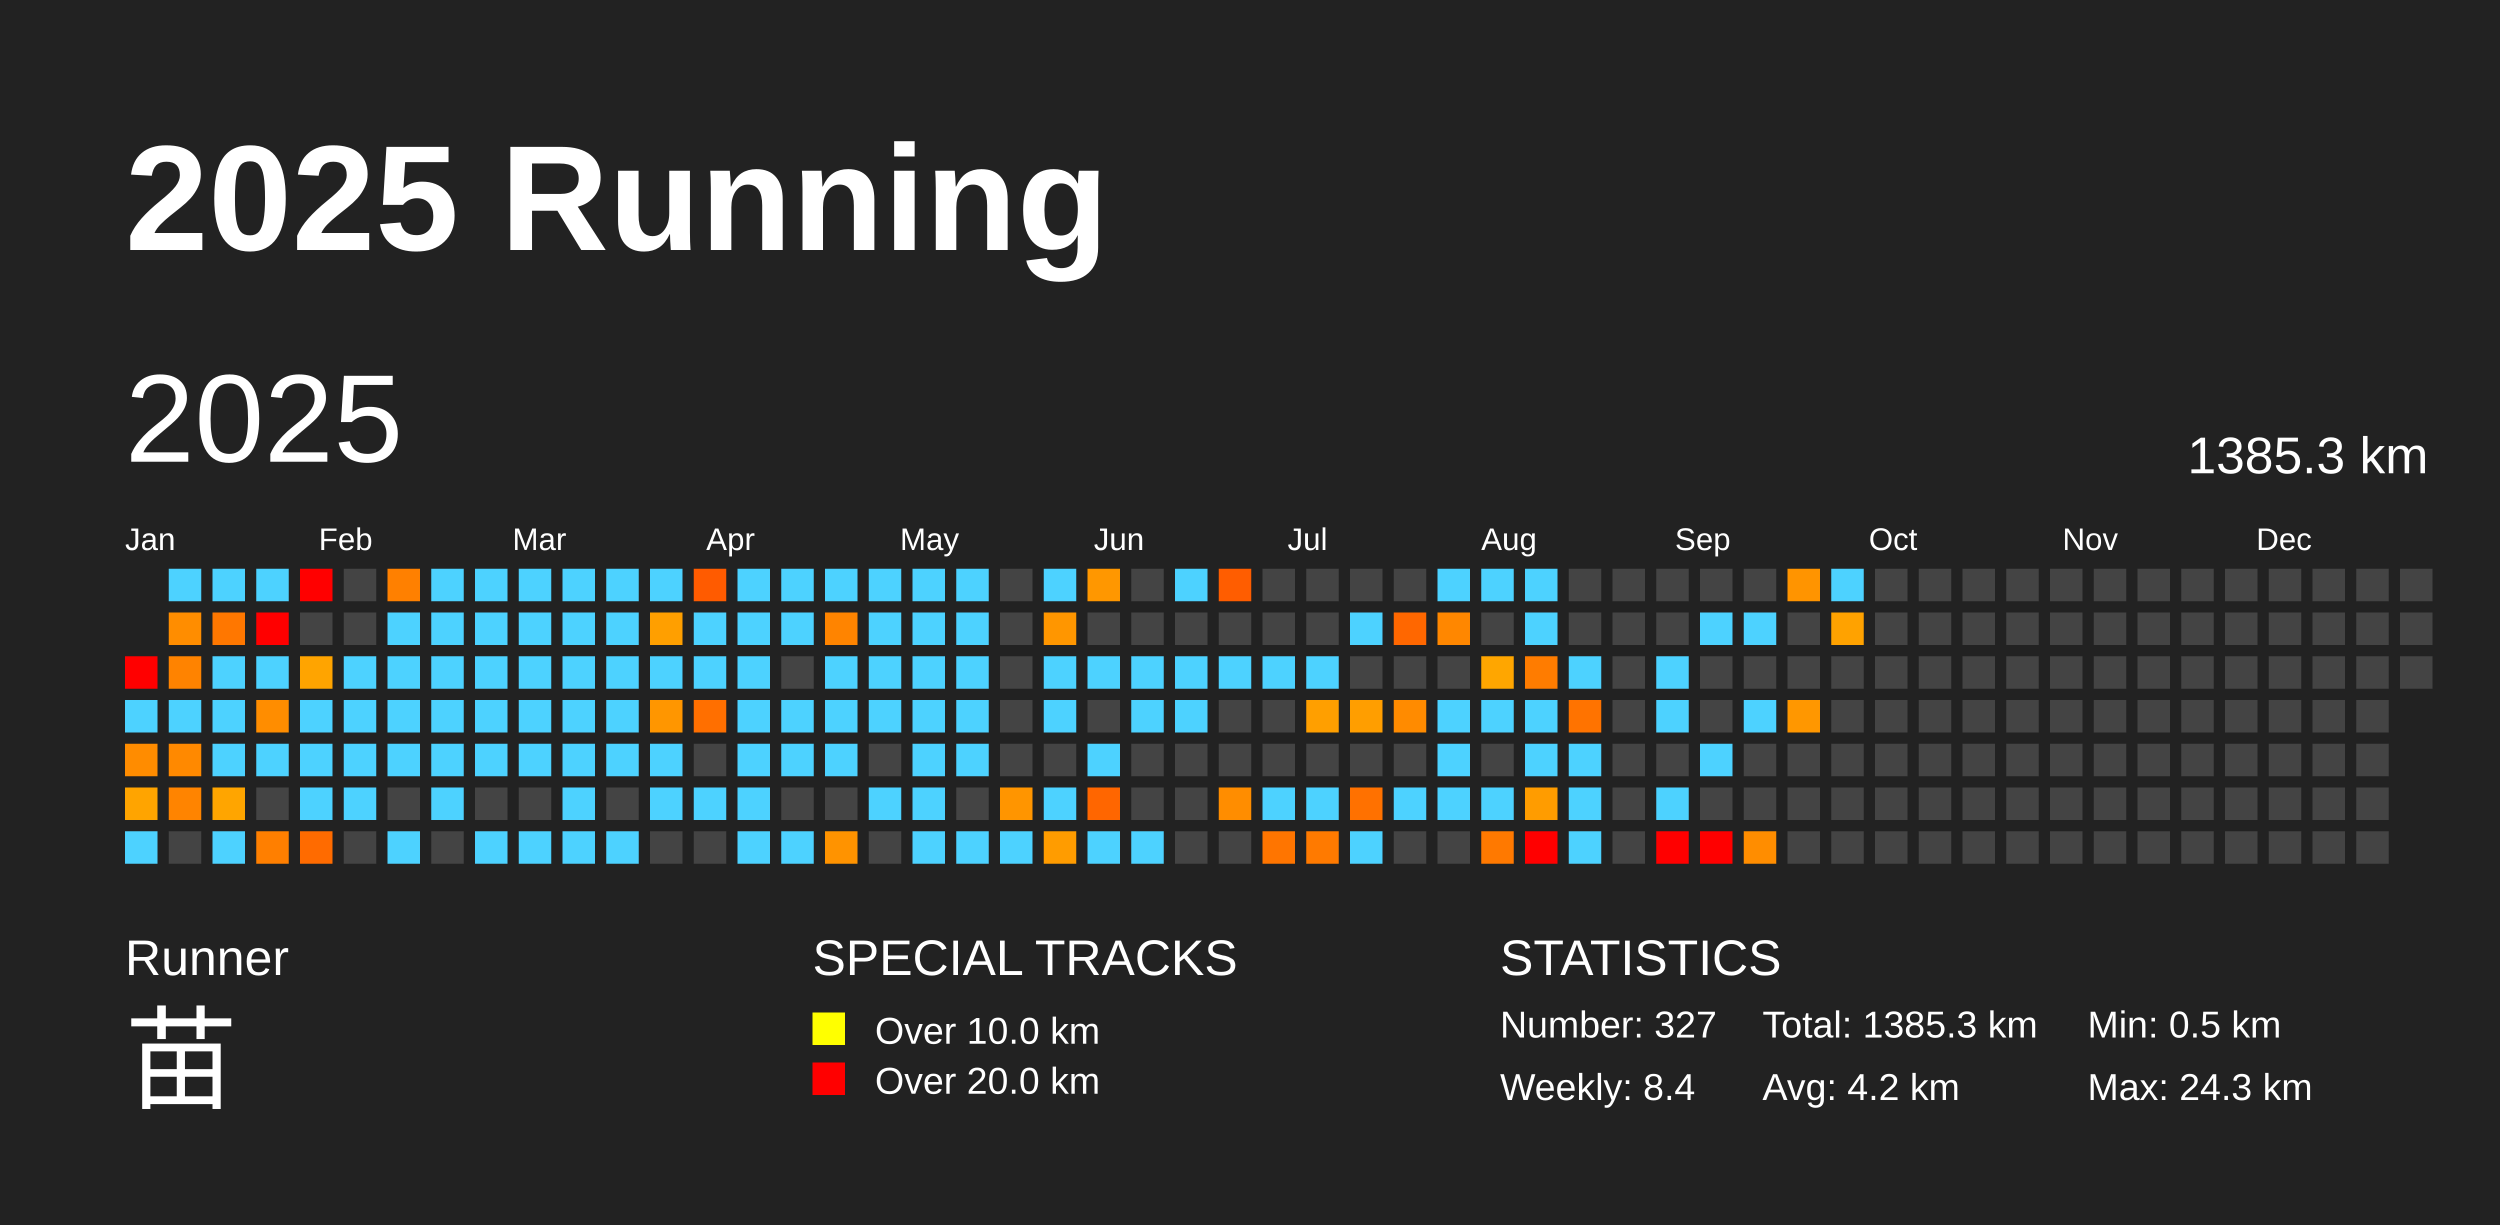
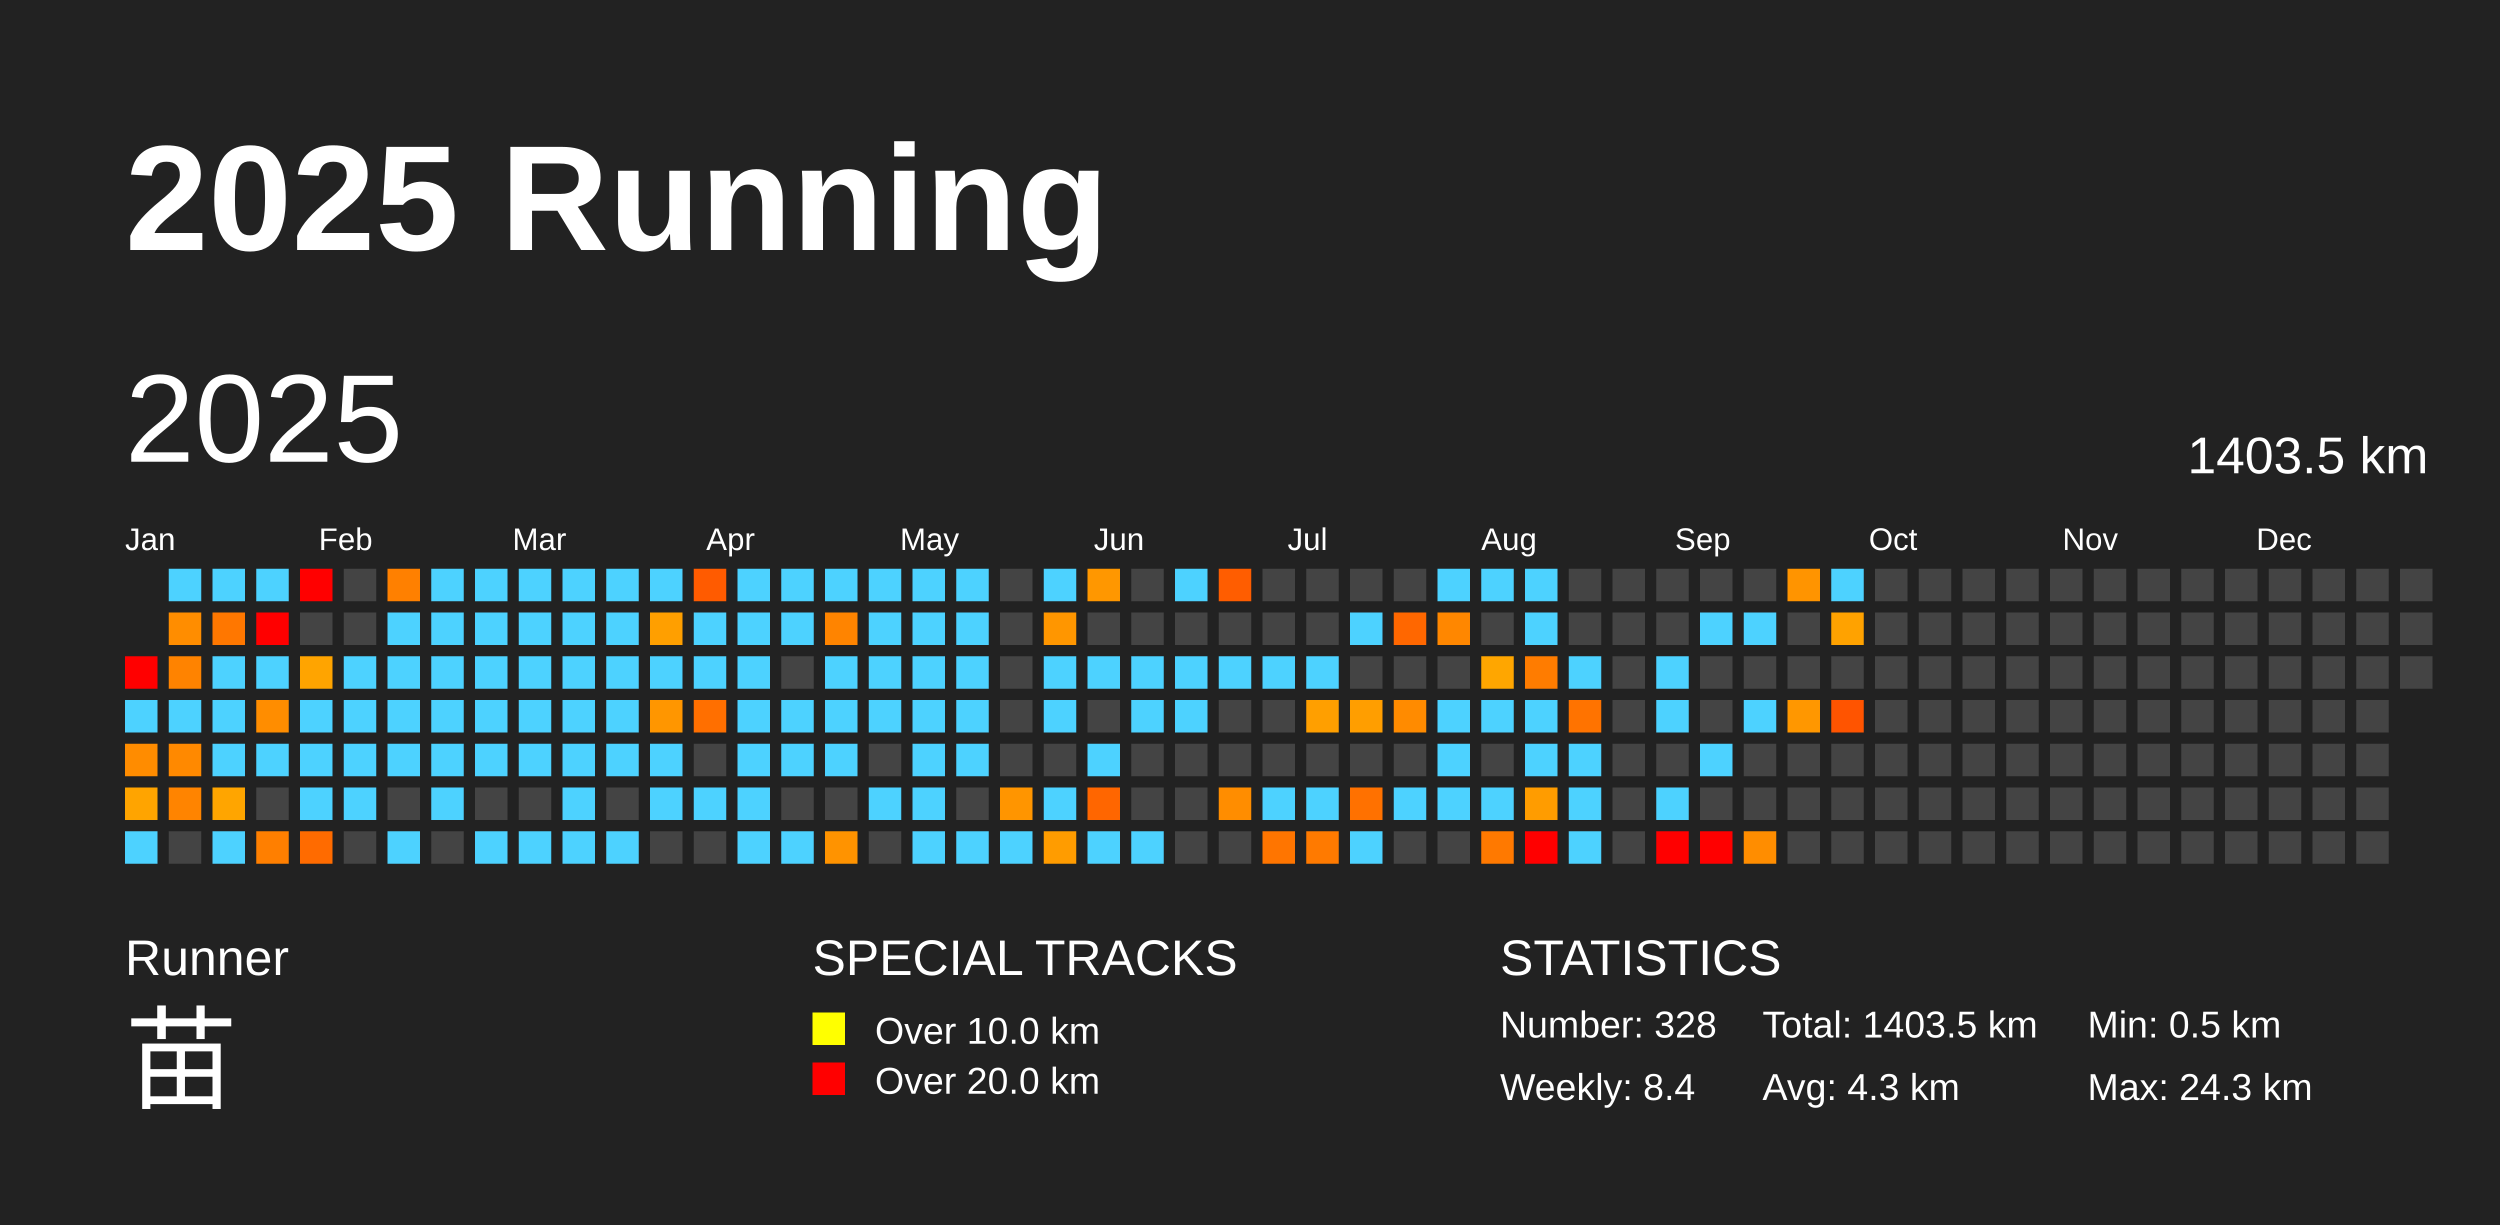
<svg xmlns="http://www.w3.org/2000/svg" baseProfile="full" height="98mm" version="1.1" viewBox="0,0,200,98" width="200mm">
  <defs />
  <rect fill="#222222" height="98" width="200" x="0" y="0" />
  <text fill="#FFFFFF" style="font-size:12px; font-family:Arial; font-weight:bold;" x="10" y="20">2025 Running</text>
  <text fill="#FFFFFF" style="font-size:4px; font-family:Arial" x="10" y="78">Runner</text>
  <text fill="#FFFFFF" style="font-size:9px; font-family:Arial" x="10" y="88">苗</text>
  <text fill="#FFFFFF" style="font-size:4px; font-family:Arial" x="65" y="78">SPECIAL TRACKS</text>
  <rect fill="yellow" height="2.6" width="2.6" x="65" y="81" />
  <text fill="#FFFFFF" style="font-size:3px; font-family:Arial" x="70" y="83.5">Over 10.0 km</text>
  <rect fill="red" height="2.6" width="2.6" x="65" y="85" />
  <text fill="#FFFFFF" style="font-size:3px; font-family:Arial" x="70" y="87.5">Over 20.0 km</text>
  <text fill="#FFFFFF" style="font-size:4px; font-family:Arial" x="120" y="78">STATISTICS</text>
-   <text fill="#FFFFFF" style="font-size:3px; font-family:Arial" x="120" y="83">Number: 327</text>
+   <text fill="#FFFFFF" style="font-size:3px; font-family:Arial" x="120" y="83">Number: 328</text>
  <text fill="#FFFFFF" style="font-size:3px; font-family:Arial" x="120" y="88">Weekly: 8.4</text>
-   <text fill="#FFFFFF" style="font-size:3px; font-family:Arial" x="141" y="83">Total: 1385.3 km</text>
-   <text fill="#FFFFFF" style="font-size:3px; font-family:Arial" x="141" y="88">Avg: 4.2 km</text>
+   <text fill="#FFFFFF" style="font-size:3px; font-family:Arial" x="141" y="83">Total: 1403.5 km</text>
+   <text fill="#FFFFFF" style="font-size:3px; font-family:Arial" x="141" y="88">Avg: 4.3 km</text>
  <text fill="#FFFFFF" style="font-size:3px; font-family:Arial" x="167" y="83">Min: 0.5 km</text>
  <text fill="#FFFFFF" style="font-size:3px; font-family:Arial" x="167" y="88">Max: 24.3 km</text>
  <text dominant-baseline="hanging" fill="#FFFFFF" style="font-size:10.0px; font-family:Arial;" x="10" y="30">2025</text>
-   <text dominant-baseline="hanging" fill="#FFFFFF" style="font-size:4.125px; font-family:Arial;" x="175" y="35">1385.3 km</text>
+   <text dominant-baseline="hanging" fill="#FFFFFF" style="font-size:4.125px; font-family:Arial;" x="175" y="35">1403.5 km</text>
  <text fill="#FFFFFF" style="font-size:2.5px; font-family:Arial" x="10.0" y="44">Jan</text>
  <text fill="#FFFFFF" style="font-size:2.5px; font-family:Arial" x="25.5" y="44">Feb</text>
  <text fill="#FFFFFF" style="font-size:2.5px; font-family:Arial" x="41.0" y="44">Mar</text>
  <text fill="#FFFFFF" style="font-size:2.5px; font-family:Arial" x="56.5" y="44">Apr</text>
  <text fill="#FFFFFF" style="font-size:2.5px; font-family:Arial" x="72.0" y="44">May</text>
  <text fill="#FFFFFF" style="font-size:2.5px; font-family:Arial" x="87.5" y="44">Jun</text>
  <text fill="#FFFFFF" style="font-size:2.5px; font-family:Arial" x="103.0" y="44">Jul</text>
  <text fill="#FFFFFF" style="font-size:2.5px; font-family:Arial" x="118.5" y="44">Aug</text>
  <text fill="#FFFFFF" style="font-size:2.5px; font-family:Arial" x="134.0" y="44">Sep</text>
  <text fill="#FFFFFF" style="font-size:2.5px; font-family:Arial" x="149.5" y="44">Oct</text>
  <text fill="#FFFFFF" style="font-size:2.5px; font-family:Arial" x="165.0" y="44">Nov</text>
  <text fill="#FFFFFF" style="font-size:2.5px; font-family:Arial" x="180.5" y="44">Dec</text>
  <rect fill="red" height="2.6" width="2.6" x="10.0" y="52.5" />
  <rect fill="#4dd2ff" height="2.6" width="2.6" x="10.0" y="56.0" />
  <rect fill="#ff8c00" height="2.6" width="2.6" x="10.0" y="59.5" />
  <rect fill="#ffa400" height="2.6" width="2.6" x="10.0" y="63.0" />
  <rect fill="#4dd2ff" height="2.6" width="2.6" x="10.0" y="66.5" />
  <rect fill="#4dd2ff" height="2.6" width="2.6" x="13.5" y="45.5" />
  <rect fill="#ff8d00" height="2.6" width="2.6" x="13.5" y="49.0" />
  <rect fill="#ff8300" height="2.6" width="2.6" x="13.5" y="52.5" />
  <rect fill="#4dd2ff" height="2.6" width="2.6" x="13.5" y="56.0" />
  <rect fill="#ff8900" height="2.6" width="2.6" x="13.5" y="59.5" />
  <rect fill="#ff8400" height="2.6" width="2.6" x="13.5" y="63.0" />
  <rect fill="#444444" height="2.6" width="2.6" x="13.5" y="66.5" />
  <rect fill="#4dd2ff" height="2.6" width="2.6" x="17.0" y="45.5" />
  <rect fill="#ff7700" height="2.6" width="2.6" x="17.0" y="49.0" />
  <rect fill="#4dd2ff" height="2.6" width="2.6" x="17.0" y="52.5" />
  <rect fill="#4dd2ff" height="2.6" width="2.6" x="17.0" y="56.0" />
  <rect fill="#4dd2ff" height="2.6" width="2.6" x="17.0" y="59.5" />
  <rect fill="#ffa500" height="2.6" width="2.6" x="17.0" y="63.0" />
  <rect fill="#4dd2ff" height="2.6" width="2.6" x="17.0" y="66.5" />
  <rect fill="#4dd2ff" height="2.6" width="2.6" x="20.5" y="45.5" />
  <rect fill="red" height="2.6" width="2.6" x="20.5" y="49.0" />
  <rect fill="#4dd2ff" height="2.6" width="2.6" x="20.5" y="52.5" />
  <rect fill="#ff8d00" height="2.6" width="2.6" x="20.5" y="56.0" />
  <rect fill="#4dd2ff" height="2.6" width="2.6" x="20.5" y="59.5" />
  <rect fill="#444444" height="2.6" width="2.6" x="20.5" y="63.0" />
  <rect fill="#ff7f00" height="2.6" width="2.6" x="20.5" y="66.5" />
  <rect fill="red" height="2.6" width="2.6" x="24.0" y="45.5" />
  <rect fill="#444444" height="2.6" width="2.6" x="24.0" y="49.0" />
  <rect fill="#ffa400" height="2.6" width="2.6" x="24.0" y="52.5" />
  <rect fill="#4dd2ff" height="2.6" width="2.6" x="24.0" y="56.0" />
  <rect fill="#4dd2ff" height="2.6" width="2.6" x="24.0" y="59.5" />
  <rect fill="#4dd2ff" height="2.6" width="2.6" x="24.0" y="63.0" />
  <rect fill="#ff6b00" height="2.6" width="2.6" x="24.0" y="66.5" />
  <rect fill="#444444" height="2.6" width="2.6" x="27.5" y="45.5" />
  <rect fill="#444444" height="2.6" width="2.6" x="27.5" y="49.0" />
  <rect fill="#4dd2ff" height="2.6" width="2.6" x="27.5" y="52.5" />
  <rect fill="#4dd2ff" height="2.6" width="2.6" x="27.5" y="56.0" />
  <rect fill="#4dd2ff" height="2.6" width="2.6" x="27.5" y="59.5" />
  <rect fill="#4dd2ff" height="2.6" width="2.6" x="27.5" y="63.0" />
  <rect fill="#444444" height="2.6" width="2.6" x="27.5" y="66.5" />
  <rect fill="#ff8000" height="2.6" width="2.6" x="31.0" y="45.5" />
  <rect fill="#4dd2ff" height="2.6" width="2.6" x="31.0" y="49.0" />
  <rect fill="#4dd2ff" height="2.6" width="2.6" x="31.0" y="52.5" />
  <rect fill="#4dd2ff" height="2.6" width="2.6" x="31.0" y="56.0" />
  <rect fill="#4dd2ff" height="2.6" width="2.6" x="31.0" y="59.5" />
  <rect fill="#444444" height="2.6" width="2.6" x="31.0" y="63.0" />
  <rect fill="#4dd2ff" height="2.6" width="2.6" x="31.0" y="66.5" />
  <rect fill="#4dd2ff" height="2.6" width="2.6" x="34.5" y="45.5" />
  <rect fill="#4dd2ff" height="2.6" width="2.6" x="34.5" y="49.0" />
  <rect fill="#4dd2ff" height="2.6" width="2.6" x="34.5" y="52.5" />
  <rect fill="#4dd2ff" height="2.6" width="2.6" x="34.5" y="56.0" />
  <rect fill="#4dd2ff" height="2.6" width="2.6" x="34.5" y="59.5" />
  <rect fill="#4dd2ff" height="2.6" width="2.6" x="34.5" y="63.0" />
  <rect fill="#444444" height="2.6" width="2.6" x="34.5" y="66.5" />
  <rect fill="#4dd2ff" height="2.6" width="2.6" x="38.0" y="45.5" />
  <rect fill="#4dd2ff" height="2.6" width="2.6" x="38.0" y="49.0" />
  <rect fill="#4dd2ff" height="2.6" width="2.6" x="38.0" y="52.5" />
  <rect fill="#4dd2ff" height="2.6" width="2.6" x="38.0" y="56.0" />
  <rect fill="#4dd2ff" height="2.6" width="2.6" x="38.0" y="59.5" />
  <rect fill="#444444" height="2.6" width="2.6" x="38.0" y="63.0" />
  <rect fill="#4dd2ff" height="2.6" width="2.6" x="38.0" y="66.5" />
  <rect fill="#4dd2ff" height="2.6" width="2.6" x="41.5" y="45.5" />
  <rect fill="#4dd2ff" height="2.6" width="2.6" x="41.5" y="49.0" />
  <rect fill="#4dd2ff" height="2.6" width="2.6" x="41.5" y="52.5" />
  <rect fill="#4dd2ff" height="2.6" width="2.6" x="41.5" y="56.0" />
  <rect fill="#4dd2ff" height="2.6" width="2.6" x="41.5" y="59.5" />
  <rect fill="#444444" height="2.6" width="2.6" x="41.5" y="63.0" />
  <rect fill="#4dd2ff" height="2.6" width="2.6" x="41.5" y="66.5" />
  <rect fill="#4dd2ff" height="2.6" width="2.6" x="45.0" y="45.5" />
  <rect fill="#4dd2ff" height="2.6" width="2.6" x="45.0" y="49.0" />
  <rect fill="#4dd2ff" height="2.6" width="2.6" x="45.0" y="52.5" />
  <rect fill="#4dd2ff" height="2.6" width="2.6" x="45.0" y="56.0" />
  <rect fill="#4dd2ff" height="2.6" width="2.6" x="45.0" y="59.5" />
  <rect fill="#4dd2ff" height="2.6" width="2.6" x="45.0" y="63.0" />
  <rect fill="#4dd2ff" height="2.6" width="2.6" x="45.0" y="66.5" />
  <rect fill="#4dd2ff" height="2.6" width="2.6" x="48.5" y="45.5" />
  <rect fill="#4dd2ff" height="2.6" width="2.6" x="48.5" y="49.0" />
  <rect fill="#4dd2ff" height="2.6" width="2.6" x="48.5" y="52.5" />
  <rect fill="#4dd2ff" height="2.6" width="2.6" x="48.5" y="56.0" />
  <rect fill="#4dd2ff" height="2.6" width="2.6" x="48.5" y="59.5" />
  <rect fill="#444444" height="2.6" width="2.6" x="48.5" y="63.0" />
  <rect fill="#4dd2ff" height="2.6" width="2.6" x="48.5" y="66.5" />
  <rect fill="#4dd2ff" height="2.6" width="2.6" x="52.0" y="45.5" />
  <rect fill="#ff9f00" height="2.6" width="2.6" x="52.0" y="49.0" />
  <rect fill="#4dd2ff" height="2.6" width="2.6" x="52.0" y="52.5" />
  <rect fill="#ff9600" height="2.6" width="2.6" x="52.0" y="56.0" />
  <rect fill="#4dd2ff" height="2.6" width="2.6" x="52.0" y="59.5" />
  <rect fill="#4dd2ff" height="2.6" width="2.6" x="52.0" y="63.0" />
  <rect fill="#444444" height="2.6" width="2.6" x="52.0" y="66.5" />
  <rect fill="#ff5b00" height="2.6" width="2.6" x="55.5" y="45.5" />
  <rect fill="#4dd2ff" height="2.6" width="2.6" x="55.5" y="49.0" />
  <rect fill="#4dd2ff" height="2.6" width="2.6" x="55.5" y="52.5" />
  <rect fill="#ff6f00" height="2.6" width="2.6" x="55.5" y="56.0" />
  <rect fill="#444444" height="2.6" width="2.6" x="55.5" y="59.5" />
  <rect fill="#4dd2ff" height="2.6" width="2.6" x="55.5" y="63.0" />
  <rect fill="#444444" height="2.6" width="2.6" x="55.5" y="66.5" />
  <rect fill="#4dd2ff" height="2.6" width="2.6" x="59.0" y="45.5" />
  <rect fill="#4dd2ff" height="2.6" width="2.6" x="59.0" y="49.0" />
  <rect fill="#4dd2ff" height="2.6" width="2.6" x="59.0" y="52.5" />
  <rect fill="#4dd2ff" height="2.6" width="2.6" x="59.0" y="56.0" />
  <rect fill="#4dd2ff" height="2.6" width="2.6" x="59.0" y="59.5" />
  <rect fill="#4dd2ff" height="2.6" width="2.6" x="59.0" y="63.0" />
  <rect fill="#4dd2ff" height="2.6" width="2.6" x="59.0" y="66.5" />
  <rect fill="#4dd2ff" height="2.6" width="2.6" x="62.5" y="45.5" />
  <rect fill="#4dd2ff" height="2.6" width="2.6" x="62.5" y="49.0" />
  <rect fill="#444444" height="2.6" width="2.6" x="62.5" y="52.5" />
  <rect fill="#4dd2ff" height="2.6" width="2.6" x="62.5" y="56.0" />
  <rect fill="#4dd2ff" height="2.6" width="2.6" x="62.5" y="59.5" />
  <rect fill="#444444" height="2.6" width="2.6" x="62.5" y="63.0" />
  <rect fill="#4dd2ff" height="2.6" width="2.6" x="62.5" y="66.5" />
  <rect fill="#4dd2ff" height="2.6" width="2.6" x="66.0" y="45.5" />
  <rect fill="#ff8400" height="2.6" width="2.6" x="66.0" y="49.0" />
  <rect fill="#4dd2ff" height="2.6" width="2.6" x="66.0" y="52.5" />
  <rect fill="#4dd2ff" height="2.6" width="2.6" x="66.0" y="56.0" />
  <rect fill="#4dd2ff" height="2.6" width="2.6" x="66.0" y="59.5" />
  <rect fill="#444444" height="2.6" width="2.6" x="66.0" y="63.0" />
  <rect fill="#ff9300" height="2.6" width="2.6" x="66.0" y="66.5" />
  <rect fill="#4dd2ff" height="2.6" width="2.6" x="69.5" y="45.5" />
  <rect fill="#4dd2ff" height="2.6" width="2.6" x="69.5" y="49.0" />
  <rect fill="#4dd2ff" height="2.6" width="2.6" x="69.5" y="52.5" />
  <rect fill="#4dd2ff" height="2.6" width="2.6" x="69.5" y="56.0" />
  <rect fill="#444444" height="2.6" width="2.6" x="69.5" y="59.5" />
  <rect fill="#4dd2ff" height="2.6" width="2.6" x="69.5" y="63.0" />
  <rect fill="#444444" height="2.6" width="2.6" x="69.5" y="66.5" />
  <rect fill="#4dd2ff" height="2.6" width="2.6" x="73.0" y="45.5" />
  <rect fill="#4dd2ff" height="2.6" width="2.6" x="73.0" y="49.0" />
  <rect fill="#4dd2ff" height="2.6" width="2.6" x="73.0" y="52.5" />
  <rect fill="#4dd2ff" height="2.6" width="2.6" x="73.0" y="56.0" />
  <rect fill="#4dd2ff" height="2.6" width="2.6" x="73.0" y="59.5" />
  <rect fill="#4dd2ff" height="2.6" width="2.6" x="73.0" y="63.0" />
  <rect fill="#4dd2ff" height="2.6" width="2.6" x="73.0" y="66.5" />
  <rect fill="#4dd2ff" height="2.6" width="2.6" x="76.5" y="45.5" />
  <rect fill="#4dd2ff" height="2.6" width="2.6" x="76.5" y="49.0" />
  <rect fill="#4dd2ff" height="2.6" width="2.6" x="76.5" y="52.5" />
  <rect fill="#4dd2ff" height="2.6" width="2.6" x="76.5" y="56.0" />
  <rect fill="#4dd2ff" height="2.6" width="2.6" x="76.5" y="59.5" />
  <rect fill="#444444" height="2.6" width="2.6" x="76.5" y="63.0" />
  <rect fill="#4dd2ff" height="2.6" width="2.6" x="76.5" y="66.5" />
  <rect fill="#444444" height="2.6" width="2.6" x="80.0" y="45.5" />
  <rect fill="#444444" height="2.6" width="2.6" x="80.0" y="49.0" />
  <rect fill="#444444" height="2.6" width="2.6" x="80.0" y="52.5" />
  <rect fill="#444444" height="2.6" width="2.6" x="80.0" y="56.0" />
  <rect fill="#444444" height="2.6" width="2.6" x="80.0" y="59.5" />
  <rect fill="#ff9500" height="2.6" width="2.6" x="80.0" y="63.0" />
  <rect fill="#4dd2ff" height="2.6" width="2.6" x="80.0" y="66.5" />
  <rect fill="#4dd2ff" height="2.6" width="2.6" x="83.5" y="45.5" />
  <rect fill="#ff9600" height="2.6" width="2.6" x="83.5" y="49.0" />
  <rect fill="#4dd2ff" height="2.6" width="2.6" x="83.5" y="52.5" />
  <rect fill="#4dd2ff" height="2.6" width="2.6" x="83.5" y="56.0" />
  <rect fill="#444444" height="2.6" width="2.6" x="83.5" y="59.5" />
  <rect fill="#4dd2ff" height="2.6" width="2.6" x="83.5" y="63.0" />
  <rect fill="#ff9c00" height="2.6" width="2.6" x="83.5" y="66.5" />
  <rect fill="#ff9700" height="2.6" width="2.6" x="87.0" y="45.5" />
  <rect fill="#444444" height="2.6" width="2.6" x="87.0" y="49.0" />
  <rect fill="#4dd2ff" height="2.6" width="2.6" x="87.0" y="52.5" />
  <rect fill="#444444" height="2.6" width="2.6" x="87.0" y="56.0" />
  <rect fill="#4dd2ff" height="2.6" width="2.6" x="87.0" y="59.5" />
  <rect fill="#ff6600" height="2.6" width="2.6" x="87.0" y="63.0" />
  <rect fill="#4dd2ff" height="2.6" width="2.6" x="87.0" y="66.5" />
  <rect fill="#444444" height="2.6" width="2.6" x="90.5" y="45.5" />
  <rect fill="#444444" height="2.6" width="2.6" x="90.5" y="49.0" />
  <rect fill="#4dd2ff" height="2.6" width="2.6" x="90.5" y="52.5" />
  <rect fill="#4dd2ff" height="2.6" width="2.6" x="90.5" y="56.0" />
  <rect fill="#444444" height="2.6" width="2.6" x="90.5" y="59.5" />
  <rect fill="#444444" height="2.6" width="2.6" x="90.5" y="63.0" />
  <rect fill="#4dd2ff" height="2.6" width="2.6" x="90.5" y="66.5" />
  <rect fill="#4dd2ff" height="2.6" width="2.6" x="94.0" y="45.5" />
  <rect fill="#444444" height="2.6" width="2.6" x="94.0" y="49.0" />
  <rect fill="#4dd2ff" height="2.6" width="2.6" x="94.0" y="52.5" />
  <rect fill="#4dd2ff" height="2.6" width="2.6" x="94.0" y="56.0" />
  <rect fill="#444444" height="2.6" width="2.6" x="94.0" y="59.5" />
  <rect fill="#444444" height="2.6" width="2.6" x="94.0" y="63.0" />
  <rect fill="#444444" height="2.6" width="2.6" x="94.0" y="66.5" />
  <rect fill="#ff5d00" height="2.6" width="2.6" x="97.5" y="45.5" />
  <rect fill="#444444" height="2.6" width="2.6" x="97.5" y="49.0" />
  <rect fill="#4dd2ff" height="2.6" width="2.6" x="97.5" y="52.5" />
  <rect fill="#444444" height="2.6" width="2.6" x="97.5" y="56.0" />
  <rect fill="#444444" height="2.6" width="2.6" x="97.5" y="59.5" />
  <rect fill="#ff8d00" height="2.6" width="2.6" x="97.5" y="63.0" />
  <rect fill="#444444" height="2.6" width="2.6" x="97.5" y="66.5" />
  <rect fill="#444444" height="2.6" width="2.6" x="101.0" y="45.5" />
  <rect fill="#444444" height="2.6" width="2.6" x="101.0" y="49.0" />
  <rect fill="#4dd2ff" height="2.6" width="2.6" x="101.0" y="52.5" />
  <rect fill="#444444" height="2.6" width="2.6" x="101.0" y="56.0" />
  <rect fill="#444444" height="2.6" width="2.6" x="101.0" y="59.5" />
  <rect fill="#4dd2ff" height="2.6" width="2.6" x="101.0" y="63.0" />
  <rect fill="#ff7500" height="2.6" width="2.6" x="101.0" y="66.5" />
  <rect fill="#444444" height="2.6" width="2.6" x="104.5" y="45.5" />
  <rect fill="#444444" height="2.6" width="2.6" x="104.5" y="49.0" />
  <rect fill="#4dd2ff" height="2.6" width="2.6" x="104.5" y="52.5" />
  <rect fill="#ff9f00" height="2.6" width="2.6" x="104.5" y="56.0" />
  <rect fill="#444444" height="2.6" width="2.6" x="104.5" y="59.5" />
  <rect fill="#4dd2ff" height="2.6" width="2.6" x="104.5" y="63.0" />
  <rect fill="#ff7a00" height="2.6" width="2.6" x="104.5" y="66.5" />
  <rect fill="#444444" height="2.6" width="2.6" x="108.0" y="45.5" />
  <rect fill="#4dd2ff" height="2.6" width="2.6" x="108.0" y="49.0" />
  <rect fill="#444444" height="2.6" width="2.6" x="108.0" y="52.5" />
  <rect fill="#ff9e00" height="2.6" width="2.6" x="108.0" y="56.0" />
  <rect fill="#444444" height="2.6" width="2.6" x="108.0" y="59.5" />
  <rect fill="#ff7100" height="2.6" width="2.6" x="108.0" y="63.0" />
  <rect fill="#4dd2ff" height="2.6" width="2.6" x="108.0" y="66.5" />
  <rect fill="#444444" height="2.6" width="2.6" x="111.5" y="45.5" />
  <rect fill="#ff6700" height="2.6" width="2.6" x="111.5" y="49.0" />
  <rect fill="#444444" height="2.6" width="2.6" x="111.5" y="52.5" />
  <rect fill="#ff8b00" height="2.6" width="2.6" x="111.5" y="56.0" />
  <rect fill="#444444" height="2.6" width="2.6" x="111.5" y="59.5" />
  <rect fill="#4dd2ff" height="2.6" width="2.6" x="111.5" y="63.0" />
  <rect fill="#444444" height="2.6" width="2.6" x="111.5" y="66.5" />
  <rect fill="#4dd2ff" height="2.6" width="2.6" x="115.0" y="45.5" />
  <rect fill="#ff8700" height="2.6" width="2.6" x="115.0" y="49.0" />
  <rect fill="#444444" height="2.6" width="2.6" x="115.0" y="52.5" />
  <rect fill="#4dd2ff" height="2.6" width="2.6" x="115.0" y="56.0" />
  <rect fill="#4dd2ff" height="2.6" width="2.6" x="115.0" y="59.5" />
  <rect fill="#4dd2ff" height="2.6" width="2.6" x="115.0" y="63.0" />
  <rect fill="#444444" height="2.6" width="2.6" x="115.0" y="66.5" />
  <rect fill="#4dd2ff" height="2.6" width="2.6" x="118.5" y="45.5" />
  <rect fill="#444444" height="2.6" width="2.6" x="118.5" y="49.0" />
  <rect fill="#ffa600" height="2.6" width="2.6" x="118.5" y="52.5" />
  <rect fill="#4dd2ff" height="2.6" width="2.6" x="118.5" y="56.0" />
  <rect fill="#444444" height="2.6" width="2.6" x="118.5" y="59.5" />
  <rect fill="#4dd2ff" height="2.6" width="2.6" x="118.5" y="63.0" />
  <rect fill="#ff7900" height="2.6" width="2.6" x="118.5" y="66.5" />
  <rect fill="#4dd2ff" height="2.6" width="2.6" x="122.0" y="45.5" />
  <rect fill="#4dd2ff" height="2.6" width="2.6" x="122.0" y="49.0" />
  <rect fill="#ff7c00" height="2.6" width="2.6" x="122.0" y="52.5" />
  <rect fill="#4dd2ff" height="2.6" width="2.6" x="122.0" y="56.0" />
  <rect fill="#4dd2ff" height="2.6" width="2.6" x="122.0" y="59.5" />
  <rect fill="#ff9c00" height="2.6" width="2.6" x="122.0" y="63.0" />
  <rect fill="red" height="2.6" width="2.6" x="122.0" y="66.5" />
  <rect fill="#444444" height="2.6" width="2.6" x="125.5" y="45.5" />
  <rect fill="#444444" height="2.6" width="2.6" x="125.5" y="49.0" />
  <rect fill="#4dd2ff" height="2.6" width="2.6" x="125.5" y="52.5" />
  <rect fill="#ff7300" height="2.6" width="2.6" x="125.5" y="56.0" />
  <rect fill="#4dd2ff" height="2.6" width="2.6" x="125.5" y="59.5" />
  <rect fill="#4dd2ff" height="2.6" width="2.6" x="125.5" y="63.0" />
  <rect fill="#4dd2ff" height="2.6" width="2.6" x="125.5" y="66.5" />
  <rect fill="#444444" height="2.6" width="2.6" x="129.0" y="45.5" />
  <rect fill="#444444" height="2.6" width="2.6" x="129.0" y="49.0" />
  <rect fill="#444444" height="2.6" width="2.6" x="129.0" y="52.5" />
  <rect fill="#444444" height="2.6" width="2.6" x="129.0" y="56.0" />
  <rect fill="#444444" height="2.6" width="2.6" x="129.0" y="59.5" />
  <rect fill="#444444" height="2.6" width="2.6" x="129.0" y="63.0" />
  <rect fill="#444444" height="2.6" width="2.6" x="129.0" y="66.5" />
  <rect fill="#444444" height="2.6" width="2.6" x="132.5" y="45.5" />
  <rect fill="#444444" height="2.6" width="2.6" x="132.5" y="49.0" />
  <rect fill="#4dd2ff" height="2.6" width="2.6" x="132.5" y="52.5" />
  <rect fill="#4dd2ff" height="2.6" width="2.6" x="132.5" y="56.0" />
  <rect fill="#444444" height="2.6" width="2.6" x="132.5" y="59.5" />
  <rect fill="#4dd2ff" height="2.6" width="2.6" x="132.5" y="63.0" />
  <rect fill="red" height="2.6" width="2.6" x="132.5" y="66.5" />
  <rect fill="#444444" height="2.6" width="2.6" x="136.0" y="45.5" />
  <rect fill="#4dd2ff" height="2.6" width="2.6" x="136.0" y="49.0" />
  <rect fill="#444444" height="2.6" width="2.6" x="136.0" y="52.5" />
  <rect fill="#444444" height="2.6" width="2.6" x="136.0" y="56.0" />
  <rect fill="#4dd2ff" height="2.6" width="2.6" x="136.0" y="59.5" />
  <rect fill="#444444" height="2.6" width="2.6" x="136.0" y="63.0" />
  <rect fill="red" height="2.6" width="2.6" x="136.0" y="66.5" />
  <rect fill="#444444" height="2.6" width="2.6" x="139.5" y="45.5" />
  <rect fill="#4dd2ff" height="2.6" width="2.6" x="139.5" y="49.0" />
  <rect fill="#444444" height="2.6" width="2.6" x="139.5" y="52.5" />
  <rect fill="#4dd2ff" height="2.6" width="2.6" x="139.5" y="56.0" />
  <rect fill="#444444" height="2.6" width="2.6" x="139.5" y="59.5" />
  <rect fill="#444444" height="2.6" width="2.6" x="139.5" y="63.0" />
  <rect fill="#ff8d00" height="2.6" width="2.6" x="139.5" y="66.5" />
  <rect fill="#ff9400" height="2.6" width="2.6" x="143.0" y="45.5" />
  <rect fill="#444444" height="2.6" width="2.6" x="143.0" y="49.0" />
  <rect fill="#444444" height="2.6" width="2.6" x="143.0" y="52.5" />
  <rect fill="#ff9700" height="2.6" width="2.6" x="143.0" y="56.0" />
  <rect fill="#444444" height="2.6" width="2.6" x="143.0" y="59.5" />
  <rect fill="#444444" height="2.6" width="2.6" x="143.0" y="63.0" />
  <rect fill="#444444" height="2.6" width="2.6" x="143.0" y="66.5" />
  <rect fill="#4dd2ff" height="2.6" width="2.6" x="146.5" y="45.5" />
  <rect fill="#ffa200" height="2.6" width="2.6" x="146.5" y="49.0" />
  <rect fill="#444444" height="2.6" width="2.6" x="146.5" y="52.5" />
-   <rect fill="#444444" height="2.6" width="2.6" x="146.5" y="56.0" />
+   <rect fill="#ff5400" height="2.6" width="2.6" x="146.5" y="56.0" />
  <rect fill="#444444" height="2.6" width="2.6" x="146.5" y="59.5" />
  <rect fill="#444444" height="2.6" width="2.6" x="146.5" y="63.0" />
  <rect fill="#444444" height="2.6" width="2.6" x="146.5" y="66.5" />
  <rect fill="#444444" height="2.6" width="2.6" x="150.0" y="45.5" />
  <rect fill="#444444" height="2.6" width="2.6" x="150.0" y="49.0" />
  <rect fill="#444444" height="2.6" width="2.6" x="150.0" y="52.5" />
  <rect fill="#444444" height="2.6" width="2.6" x="150.0" y="56.0" />
  <rect fill="#444444" height="2.6" width="2.6" x="150.0" y="59.5" />
  <rect fill="#444444" height="2.6" width="2.6" x="150.0" y="63.0" />
  <rect fill="#444444" height="2.6" width="2.6" x="150.0" y="66.5" />
  <rect fill="#444444" height="2.6" width="2.6" x="153.5" y="45.5" />
  <rect fill="#444444" height="2.6" width="2.6" x="153.5" y="49.0" />
  <rect fill="#444444" height="2.6" width="2.6" x="153.5" y="52.5" />
  <rect fill="#444444" height="2.6" width="2.6" x="153.5" y="56.0" />
  <rect fill="#444444" height="2.6" width="2.6" x="153.5" y="59.5" />
  <rect fill="#444444" height="2.6" width="2.6" x="153.5" y="63.0" />
  <rect fill="#444444" height="2.6" width="2.6" x="153.5" y="66.5" />
  <rect fill="#444444" height="2.6" width="2.6" x="157.0" y="45.5" />
  <rect fill="#444444" height="2.6" width="2.6" x="157.0" y="49.0" />
  <rect fill="#444444" height="2.6" width="2.6" x="157.0" y="52.5" />
  <rect fill="#444444" height="2.6" width="2.6" x="157.0" y="56.0" />
  <rect fill="#444444" height="2.6" width="2.6" x="157.0" y="59.5" />
  <rect fill="#444444" height="2.6" width="2.6" x="157.0" y="63.0" />
  <rect fill="#444444" height="2.6" width="2.6" x="157.0" y="66.5" />
  <rect fill="#444444" height="2.6" width="2.6" x="160.5" y="45.5" />
  <rect fill="#444444" height="2.6" width="2.6" x="160.5" y="49.0" />
  <rect fill="#444444" height="2.6" width="2.6" x="160.5" y="52.5" />
  <rect fill="#444444" height="2.6" width="2.6" x="160.5" y="56.0" />
  <rect fill="#444444" height="2.6" width="2.6" x="160.5" y="59.5" />
  <rect fill="#444444" height="2.6" width="2.6" x="160.5" y="63.0" />
  <rect fill="#444444" height="2.6" width="2.6" x="160.5" y="66.5" />
  <rect fill="#444444" height="2.6" width="2.6" x="164.0" y="45.5" />
  <rect fill="#444444" height="2.6" width="2.6" x="164.0" y="49.0" />
  <rect fill="#444444" height="2.6" width="2.6" x="164.0" y="52.5" />
  <rect fill="#444444" height="2.6" width="2.6" x="164.0" y="56.0" />
  <rect fill="#444444" height="2.6" width="2.6" x="164.0" y="59.5" />
  <rect fill="#444444" height="2.6" width="2.6" x="164.0" y="63.0" />
  <rect fill="#444444" height="2.6" width="2.6" x="164.0" y="66.5" />
  <rect fill="#444444" height="2.6" width="2.6" x="167.5" y="45.5" />
  <rect fill="#444444" height="2.6" width="2.6" x="167.5" y="49.0" />
  <rect fill="#444444" height="2.6" width="2.6" x="167.5" y="52.5" />
  <rect fill="#444444" height="2.6" width="2.6" x="167.5" y="56.0" />
  <rect fill="#444444" height="2.6" width="2.6" x="167.5" y="59.5" />
  <rect fill="#444444" height="2.6" width="2.6" x="167.5" y="63.0" />
  <rect fill="#444444" height="2.6" width="2.6" x="167.5" y="66.5" />
  <rect fill="#444444" height="2.6" width="2.6" x="171.0" y="45.5" />
  <rect fill="#444444" height="2.6" width="2.6" x="171.0" y="49.0" />
  <rect fill="#444444" height="2.6" width="2.6" x="171.0" y="52.5" />
  <rect fill="#444444" height="2.6" width="2.6" x="171.0" y="56.0" />
  <rect fill="#444444" height="2.6" width="2.6" x="171.0" y="59.5" />
  <rect fill="#444444" height="2.6" width="2.6" x="171.0" y="63.0" />
  <rect fill="#444444" height="2.6" width="2.6" x="171.0" y="66.5" />
  <rect fill="#444444" height="2.6" width="2.6" x="174.5" y="45.5" />
  <rect fill="#444444" height="2.6" width="2.6" x="174.5" y="49.0" />
  <rect fill="#444444" height="2.6" width="2.6" x="174.5" y="52.5" />
  <rect fill="#444444" height="2.6" width="2.6" x="174.5" y="56.0" />
  <rect fill="#444444" height="2.6" width="2.6" x="174.5" y="59.5" />
  <rect fill="#444444" height="2.6" width="2.6" x="174.5" y="63.0" />
  <rect fill="#444444" height="2.6" width="2.6" x="174.5" y="66.5" />
  <rect fill="#444444" height="2.6" width="2.6" x="178.0" y="45.5" />
  <rect fill="#444444" height="2.6" width="2.6" x="178.0" y="49.0" />
  <rect fill="#444444" height="2.6" width="2.6" x="178.0" y="52.5" />
  <rect fill="#444444" height="2.6" width="2.6" x="178.0" y="56.0" />
  <rect fill="#444444" height="2.6" width="2.6" x="178.0" y="59.5" />
  <rect fill="#444444" height="2.6" width="2.6" x="178.0" y="63.0" />
  <rect fill="#444444" height="2.6" width="2.6" x="178.0" y="66.5" />
  <rect fill="#444444" height="2.6" width="2.6" x="181.5" y="45.5" />
  <rect fill="#444444" height="2.6" width="2.6" x="181.5" y="49.0" />
  <rect fill="#444444" height="2.6" width="2.6" x="181.5" y="52.5" />
  <rect fill="#444444" height="2.6" width="2.6" x="181.5" y="56.0" />
  <rect fill="#444444" height="2.6" width="2.6" x="181.5" y="59.5" />
  <rect fill="#444444" height="2.6" width="2.6" x="181.5" y="63.0" />
  <rect fill="#444444" height="2.6" width="2.6" x="181.5" y="66.5" />
  <rect fill="#444444" height="2.6" width="2.6" x="185.0" y="45.5" />
  <rect fill="#444444" height="2.6" width="2.6" x="185.0" y="49.0" />
  <rect fill="#444444" height="2.6" width="2.6" x="185.0" y="52.5" />
  <rect fill="#444444" height="2.6" width="2.6" x="185.0" y="56.0" />
  <rect fill="#444444" height="2.6" width="2.6" x="185.0" y="59.5" />
  <rect fill="#444444" height="2.6" width="2.6" x="185.0" y="63.0" />
  <rect fill="#444444" height="2.6" width="2.6" x="185.0" y="66.5" />
  <rect fill="#444444" height="2.6" width="2.6" x="188.5" y="45.5" />
  <rect fill="#444444" height="2.6" width="2.6" x="188.5" y="49.0" />
  <rect fill="#444444" height="2.6" width="2.6" x="188.5" y="52.5" />
  <rect fill="#444444" height="2.6" width="2.6" x="188.5" y="56.0" />
  <rect fill="#444444" height="2.6" width="2.6" x="188.5" y="59.5" />
  <rect fill="#444444" height="2.6" width="2.6" x="188.5" y="63.0" />
  <rect fill="#444444" height="2.6" width="2.6" x="188.5" y="66.5" />
  <rect fill="#444444" height="2.6" width="2.6" x="192.0" y="45.5" />
  <rect fill="#444444" height="2.6" width="2.6" x="192.0" y="49.0" />
  <rect fill="#444444" height="2.6" width="2.6" x="192.0" y="52.5" />
</svg>
